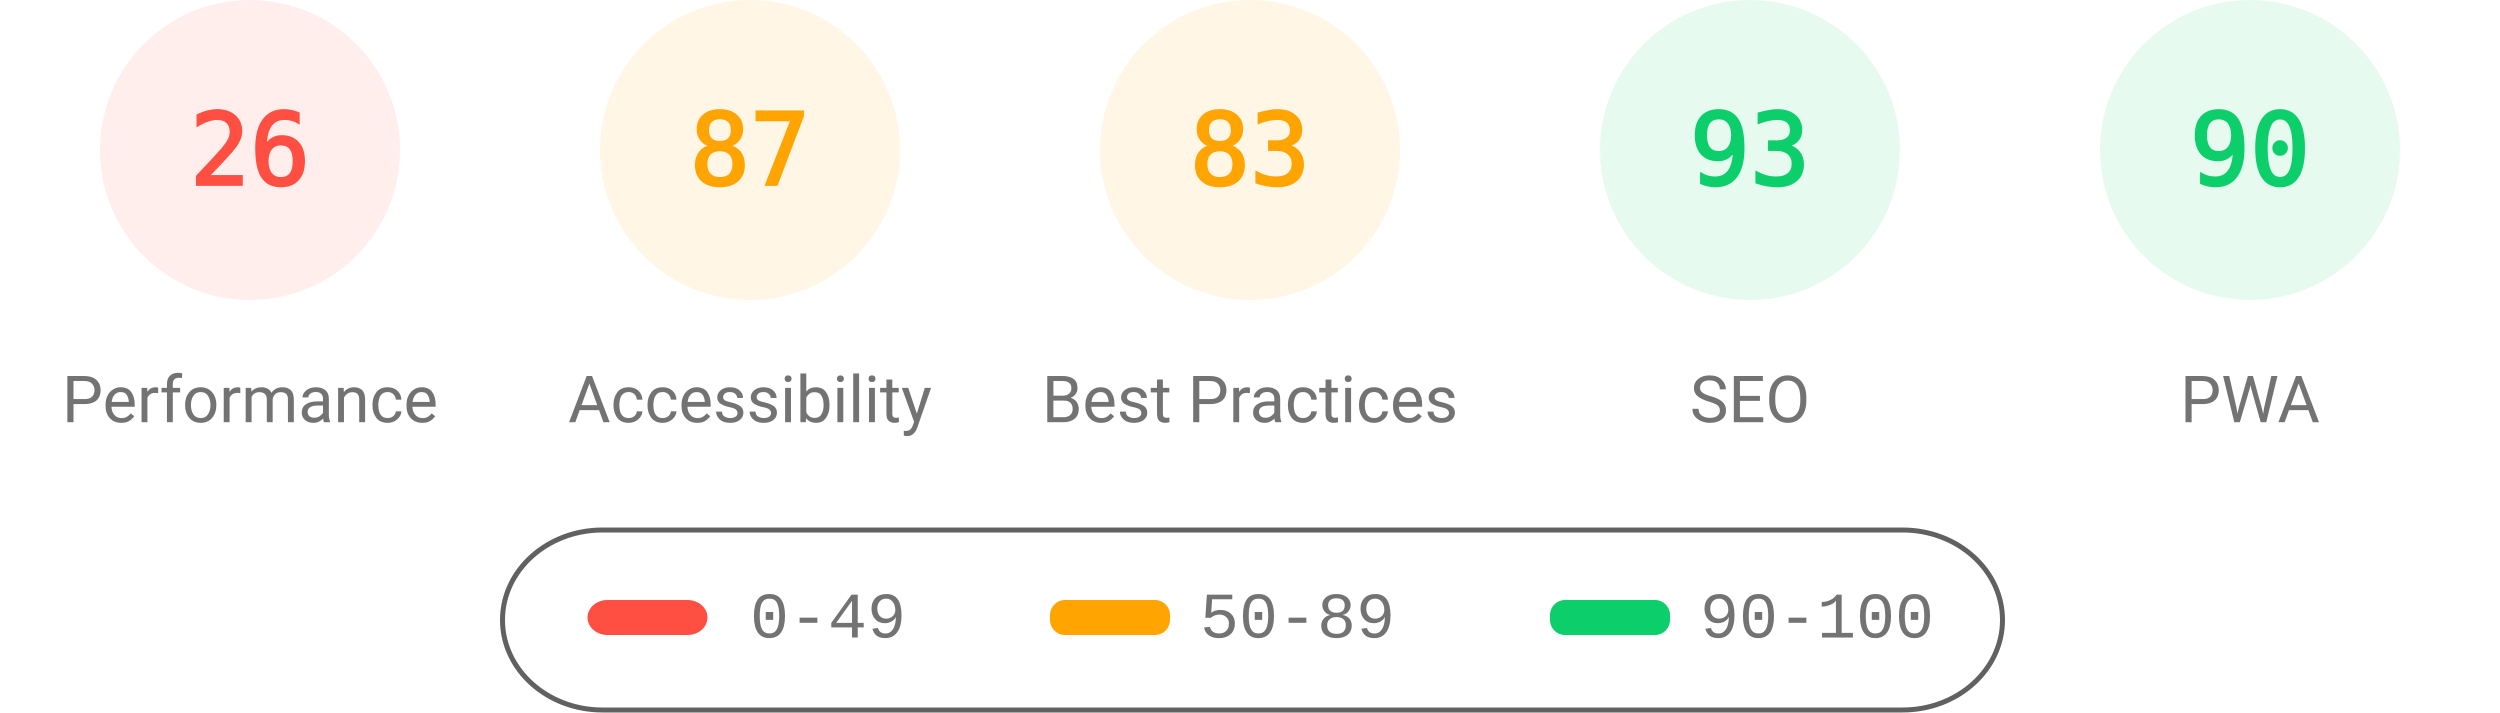
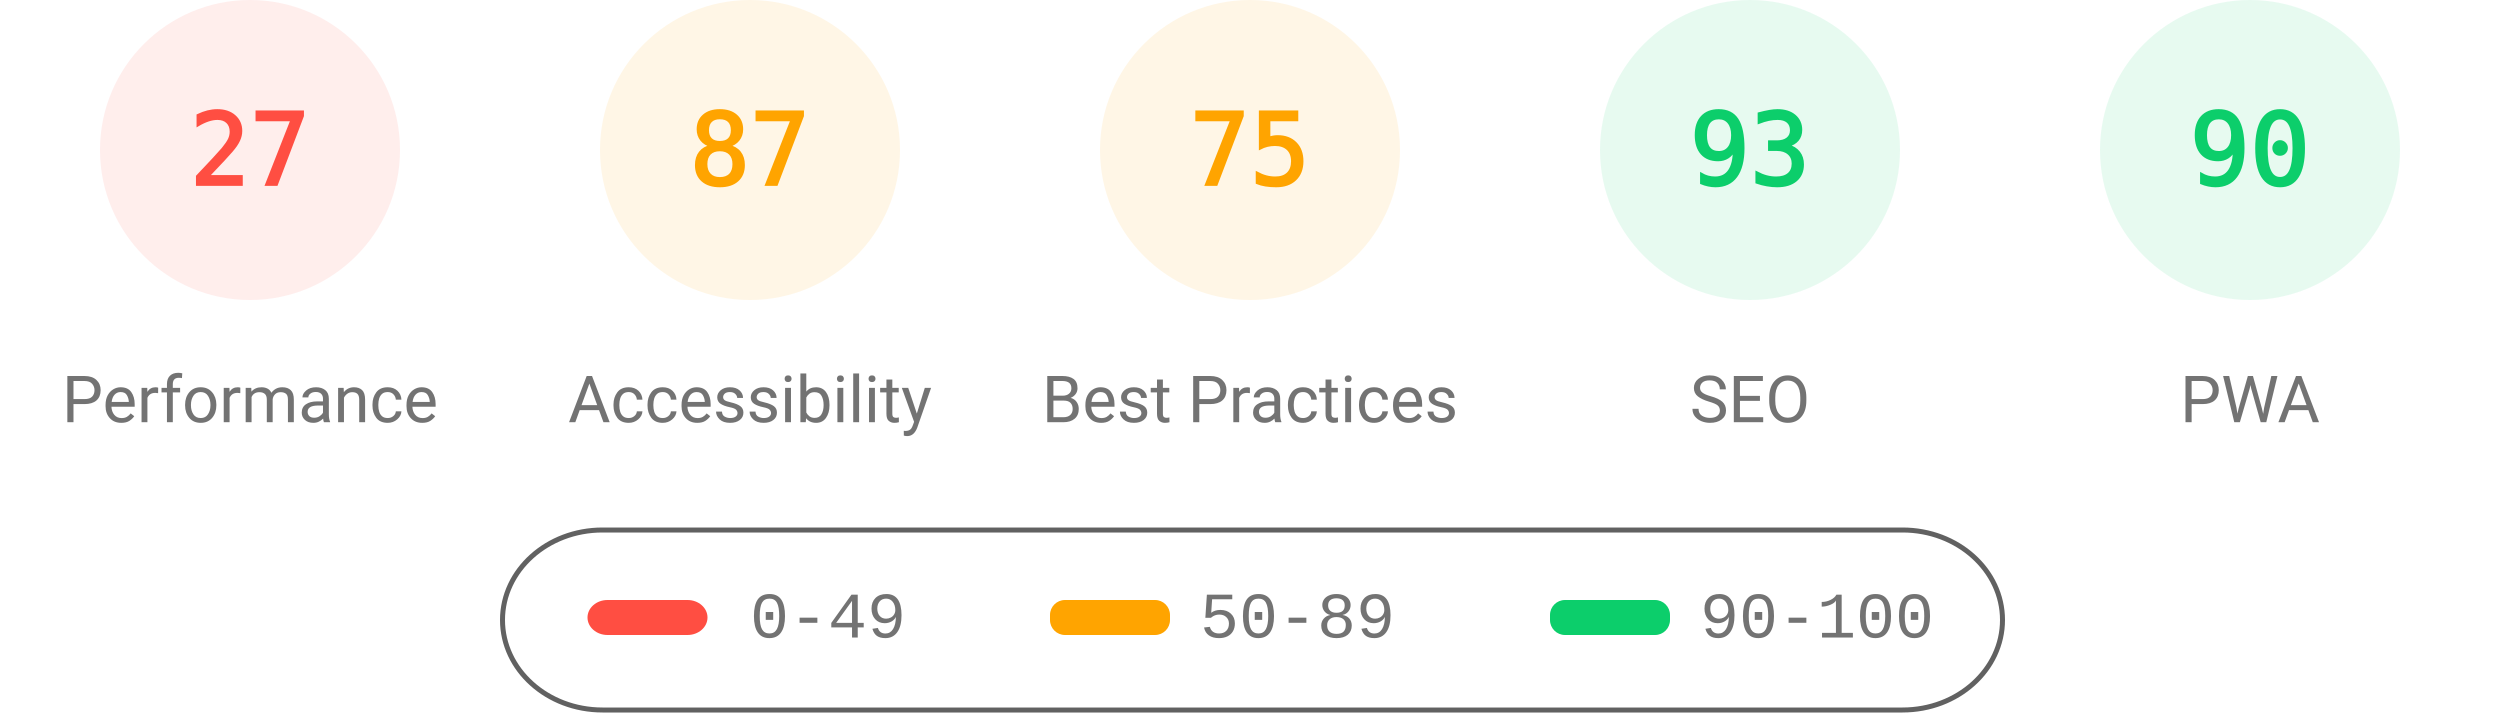
<svg xmlns="http://www.w3.org/2000/svg" fill="none" width="1000" height="285">
  <style>.gauge-base{opacity:.1}.gauge-arc{fill:none;animation-delay:250ms;stroke-linecap:round;transform:rotate(-90deg);transform-origin:100px 60px;animation:load-gauge 1s ease forwards}.guage-text{font-size:40px;font-family:monospace;text-align:center}.guage-red{color:#ff4e42;fill:#ff4e42;stroke:#ff4e42}.guage-orange{color:#ffa400;fill:#ffa400;stroke:#ffa400}.guage-green{color:#0cce6b;fill:#0cce6b;stroke:#0cce6b}.guage-undefined{color:#5c5c5c;fill:#5c5c5c;stroke:#5c5c5c}.guage-title{color:#737373;fill:#737373;stroke:none;font-size:26px;line-height:26px;font-family:Roboto,Halvetica,Arial,sans-serif}@keyframes load-gauge{from{stroke-dasharray:0 352.858}}</style>
  <svg class="guage-div guage-perf guage-red" viewBox="0 0 200 200" width="200" height="200">
    <circle class="gauge-base" r="56" cx="100" cy="60" stroke-width="8" />
-     <circle class="gauge-arc guage-arc-1" r="56" cx="100" cy="60" stroke-width="8" style="stroke-dasharray:91.483,351.858" />
-     <text class="guage-text" x="100" y="60" alignment-baseline="central" dominant-baseline="central" text-anchor="middle">26</text>
+     <circle class="gauge-arc guage-arc-1" r="56" cx="100" cy="60" stroke-width="8" style="stroke-dasharray:95.002,351.858" />
+     <text class="guage-text" x="100" y="60" alignment-baseline="central" dominant-baseline="central" text-anchor="middle">27</text>
    <text class="guage-title" x="100" y="160" alignment-baseline="central" dominant-baseline="central" text-anchor="middle">Performance</text>
  </svg>
  <svg class="guage-div guage-acc guage-orange" viewBox="0 0 200 200" width="200" height="200" x="200">
    <circle class="gauge-base" r="56" cx="100" cy="60" stroke-width="8" />
    <circle class="gauge-arc guage-arc-2" r="56" cx="100" cy="60" stroke-width="8" style="stroke-dasharray:306.116,351.858" />
    <text class="guage-text" x="100" y="60" alignment-baseline="central" dominant-baseline="central" text-anchor="middle">87</text>
    <text class="guage-title" x="100" y="160" alignment-baseline="central" dominant-baseline="central" text-anchor="middle">Accessibility</text>
  </svg>
  <svg class="guage-div guage-best guage-orange" viewBox="0 0 200 200" width="200" height="200" x="400">
    <circle class="gauge-base" r="56" cx="100" cy="60" stroke-width="8" />
-     <circle class="gauge-arc guage-arc-3" r="56" cx="100" cy="60" stroke-width="8" style="stroke-dasharray:292.042,351.858" />
-     <text class="guage-text" x="100" y="60" alignment-baseline="central" dominant-baseline="central" text-anchor="middle">83</text>
+     <circle class="gauge-arc guage-arc-3" r="56" cx="100" cy="60" stroke-width="8" style="stroke-dasharray:263.893,351.858" />
+     <text class="guage-text" x="100" y="60" alignment-baseline="central" dominant-baseline="central" text-anchor="middle">75</text>
    <text class="guage-title" x="100" y="160" alignment-baseline="central" dominant-baseline="central" text-anchor="middle">Best Practices</text>
  </svg>
  <svg class="guage-div guage-seo guage-green" viewBox="0 0 200 200" width="200" height="200" x="600">
    <circle class="gauge-base" r="56" cx="100" cy="60" stroke-width="8" />
    <circle class="gauge-arc guage-arc-4" r="56" cx="100" cy="60" stroke-width="8" style="stroke-dasharray:327.228,351.858" />
    <text class="guage-text" x="100" y="60" alignment-baseline="central" dominant-baseline="central" text-anchor="middle">93</text>
    <text class="guage-title" x="100" y="160" alignment-baseline="central" dominant-baseline="central" text-anchor="middle">SEO</text>
  </svg>
  <svg class="guage-div guage-pwa guage-green" viewBox="0 0 200 200" width="200" height="200" x="800">
    <circle class="gauge-base" r="56" cx="100" cy="60" stroke-width="8" />
    <circle class="gauge-arc guage-arc-4" r="56" cx="100" cy="60" stroke-width="8" style="stroke-dasharray:316.672,351.858" />
    <text class="guage-text" x="100" y="60" alignment-baseline="central" dominant-baseline="central" text-anchor="middle">90</text>
    <text class="guage-title" x="100" y="160" alignment-baseline="central" dominant-baseline="central" text-anchor="middle">PWA</text>
  </svg>
  <svg width="604" height="76" x="200" y="210">
    <path fill="none" id="canvas_background" d="M-1-1h604v80H-1z" />
    <rect fill-opacity="0" stroke="#616161" stroke-width="2" rx="40" id="svg_2" height="72" width="600" y="2" x="1" fill="#000" />
    <rect stroke="#000" rx="8" id="svg_3" height="14" width="48" y="30" x="35" stroke-opacity="null" stroke-width="0" fill="#ff4e42" />
    <rect stroke="#000" rx="6" id="svg_4" height="14" width="48" y="30" x="220" stroke-opacity="null" stroke-width="0" fill="#ffa400" />
    <rect stroke="#000" rx="6" id="svg_5" height="14" width="48" y="30" x="420" stroke-opacity="null" stroke-width="0" fill="#0cce6b" />
    <text xml:space="preserve" text-anchor="start" font-family="'Courier New', Courier, monospace" font-size="26" id="svg_6" y="45" x="100" stroke-opacity="null" stroke-width="0" stroke="#000" fill="#737373">0-49</text>
    <text xml:space="preserve" text-anchor="start" font-family="'Courier New', Courier, monospace" font-size="26" id="svg_7" y="45" x="280" stroke-opacity="null" stroke-width="0" stroke="#000" fill="#737373">50-89</text>
    <text xml:space="preserve" text-anchor="start" font-family="'Courier New', Courier, monospace" font-size="26" id="svg_8" y="45" x="480" stroke-opacity="null" stroke-width="0" stroke="#000" fill="#737373">90-100</text>
  </svg>
</svg>
